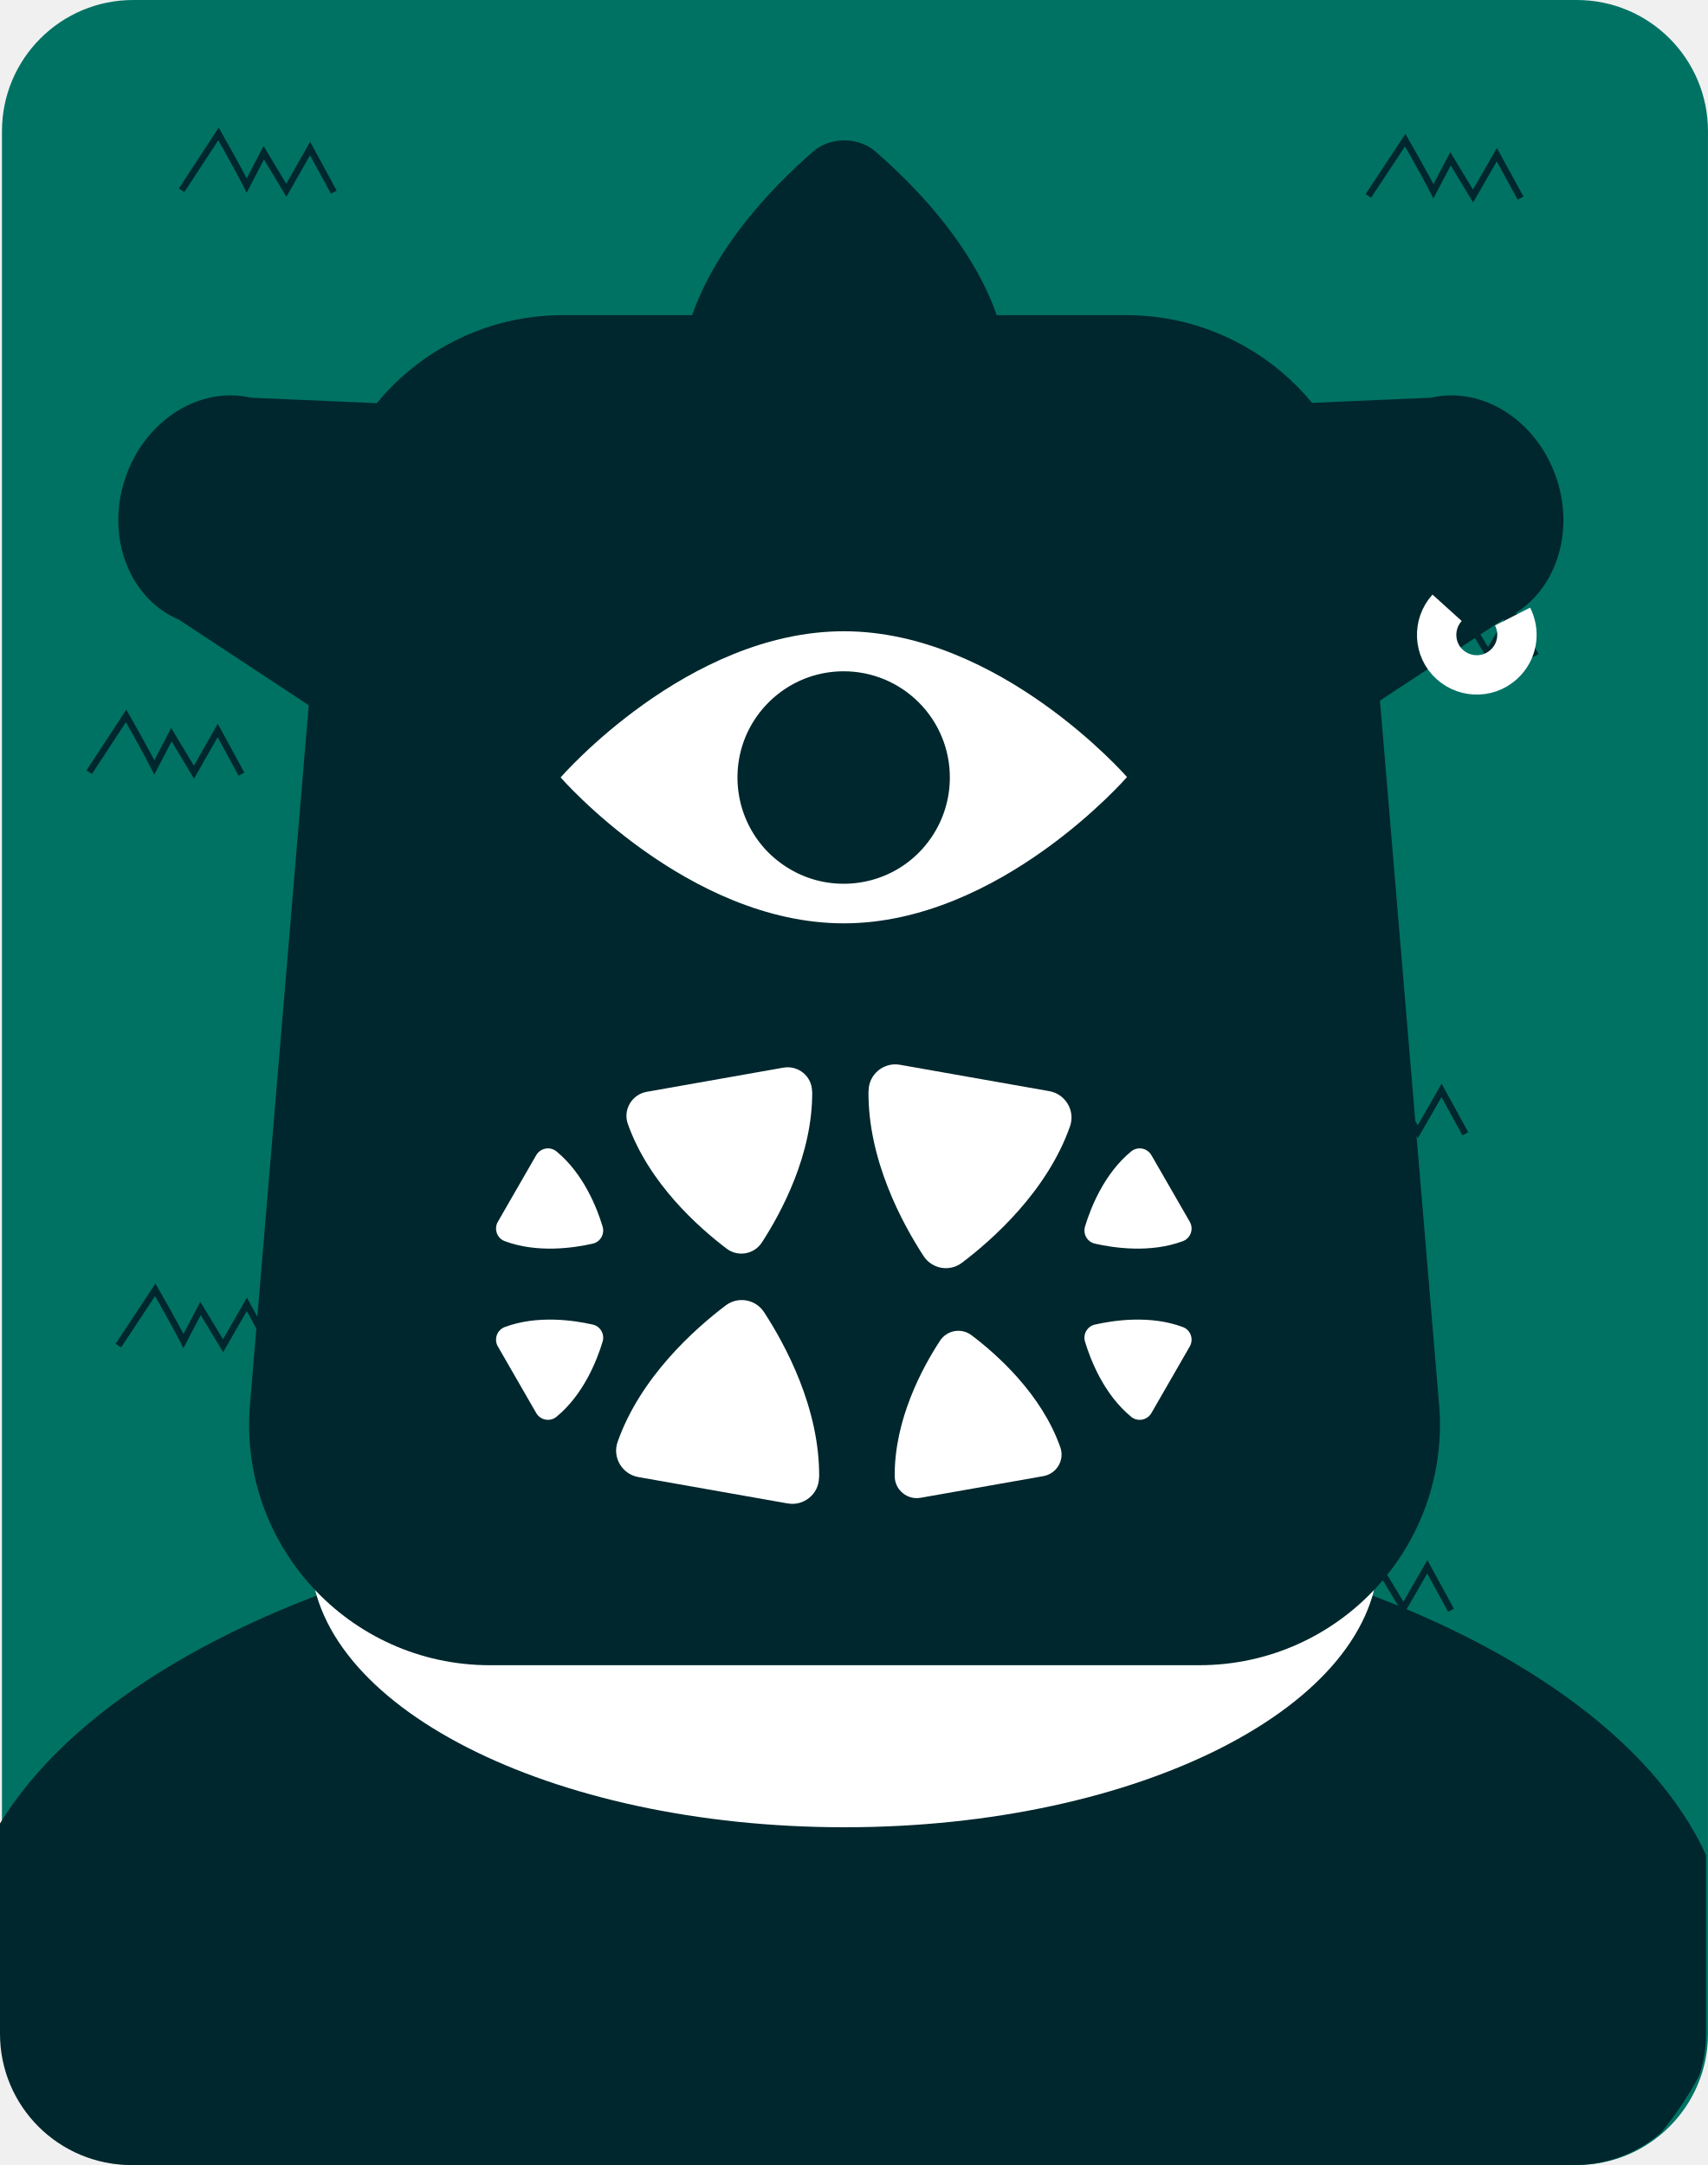
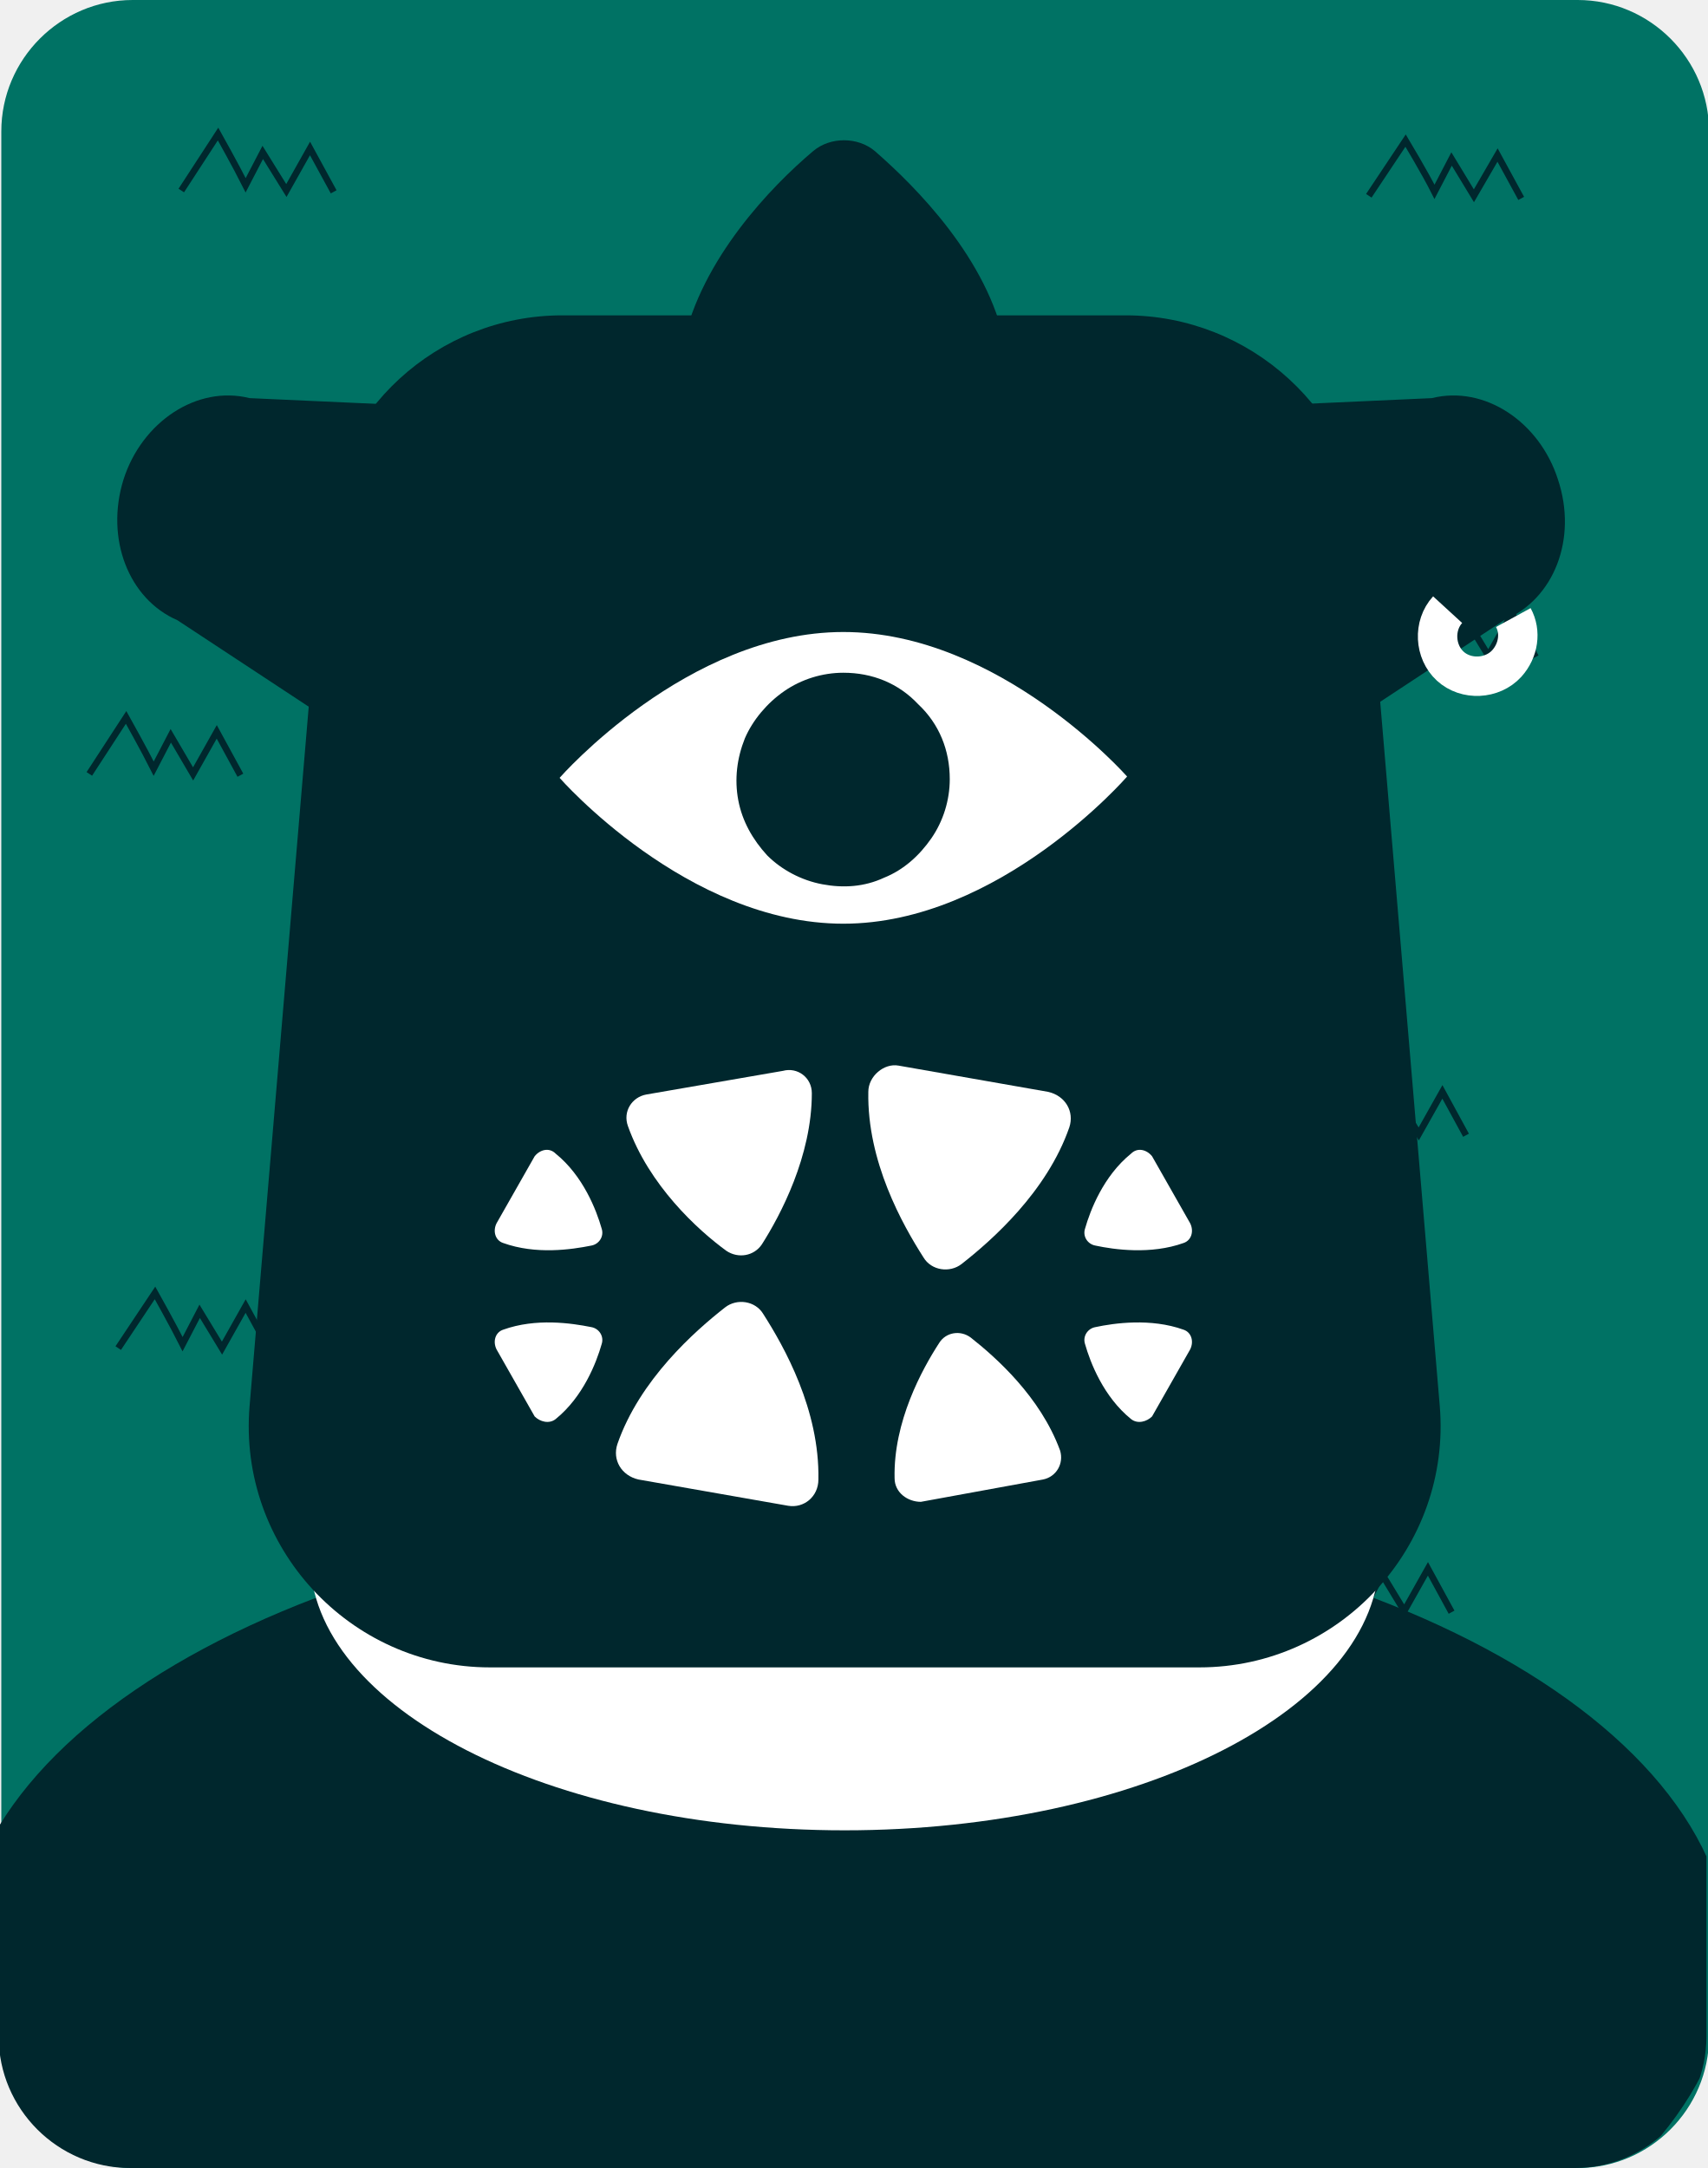
- <svg xmlns="http://www.w3.org/2000/svg" id="Layer_2" data-name="Layer 2" viewBox="0 0 130.15 165">
-   <defs>
-     <style>
-       .cls-1, .cls-2, .cls-3 {
-         fill: none;
-       }
- 
-       .cls-2 {
-         stroke: #fff;
-         stroke-width: 3px;
-       }
- 
-       .cls-2, .cls-3 {
-         stroke-miterlimit: 10;
-       }
- 
-       .cls-4 {
-         clip-path: url(#clippath);
-       }
- 
-       .cls-5 {
-         fill: #00272d;
-       }
- 
-       .cls-6 {
-         fill: #007264;
-       }
- 
-       .cls-7 {
-         fill: #fff;
-       }
- 
-       .cls-3 {
-         stroke: #00272d;
-         stroke-width: .5px;
-       }
-     </style>
-     <clipPath id="clippath">
-       <rect class="cls-1" x="-17.5" y="17.5" width="165" height="130" rx="10" ry="10" transform="translate(147.5 17.5) rotate(90)" />
-     </clipPath>
-   </defs>
-   <g id="Layer_1-2" data-name="Layer 1">
+ <svg xmlns="http://www.w3.org/2000/svg" xmlns:xlink="http://www.w3.org/1999/xlink" version="1.1" id="Layer_2_00000030488628537166974300000003899222962148030865_" x="0px" y="0px" viewBox="0 0 130 165" style="enable-background:new 0 0 130 165;" xml:space="preserve">
+   <style type="text/css">
+ 	.st0{fill:#007264;}
+ 	.st1{fill:none;stroke:#00272D;stroke-width:0.5;stroke-miterlimit:10;}
+ 	.st2{clip-path:url(#SVGID_00000047029587544708307910000015486624716047033744_);}
+ 	.st3{fill:#00272D;}
+ 	.st4{fill:#FFFFFF;}
+ 	.st5{fill:none;stroke:#FFFFFF;stroke-width:3;stroke-miterlimit:10;}
+ </style>
+   <g id="Layer_1-2">
    <g>
      <g>
-         <rect class="cls-6" x="-17.35" y="17.5" width="165" height="130" rx="10" ry="10" transform="translate(147.65 17.35) rotate(90)" />
+         <path class="st0" d="M130.1,10v145c0,5.5-4.5,10-10,10h-110c-5.5,0-10-4.5-10-10V10c0-5.5,4.5-10,10-10h110     C125.6,0,130.1,4.5,130.1,10z" />
        <g>
-           <path class="cls-3" d="M18.4,59l-1.81-3.33-1.81,3.18-1.72-2.86-1.3,2.5h0c-.7-1.39-2.15-3.93-2.15-3.93l-2.81,4.29" />
-           <path class="cls-3" d="M25.44,14.65l-1.81-3.33-1.81,3.18-1.72-2.86-1.3,2.5h0c-.7-1.39-2.15-3.93-2.15-3.93l-2.81,4.29" />
-           <path class="cls-3" d="M20.62,102.72l-1.81-3.31-1.81,3.15-1.72-2.84-1.3,2.48h0c-.7-1.38-2.15-3.9-2.15-3.9l-2.81,4.25" />
-           <path class="cls-3" d="M111.66,86.41l-1.81-3.31-1.81,3.15-1.72-2.84-1.3,2.48h0c-.7-1.38-2.15-3.9-2.15-3.9l-2.81,4.25" />
-           <path class="cls-3" d="M117.02,49.97l-1.81-3.31-1.81,3.15-1.72-2.84-1.3,2.48h0c-.7-1.38-2.15-3.9-2.15-3.9l-2.81,4.25" />
-           <path class="cls-3" d="M110.57,122.72l-1.81-3.31-1.81,3.15-1.72-2.84-1.3,2.48h0c-.7-1.38-2.15-3.9-2.15-3.9l-2.81,4.25" />
-           <path class="cls-3" d="M115.87,15.1l-1.81-3.31-1.81,3.15-1.72-2.84-1.3,2.48h0c-.7-1.38-2.15-3.9-2.15-3.9l-2.81,4.25" />
-           <path class="cls-3" d="M116.28,152.07l-1.81-3.31-1.81,3.15-1.72-2.84-1.3,2.48h0c-.7-1.38-2.15-3.9-2.15-3.9l-2.81,4.25" />
-           <path class="cls-3" d="M66.61,21.68l-1.81-3.31-1.81,3.15-1.72-2.84-1.3,2.48h0c-.7-1.38-2.15-3.9-2.15-3.9l-2.81,4.25" />
-           <path class="cls-3" d="M25.44,133.28l-1.81-3.33-1.81,3.18-1.72-2.86-1.3,2.5h0c-.7-1.39-2.15-3.93-2.15-3.93l-2.81,4.29" />
-           <path class="cls-3" d="M85.02,142.52l-1.81-3.31-1.81,3.15-1.72-2.84-1.3,2.48h0c-.7-1.38-2.15-3.9-2.15-3.9l-2.81,4.25" />
-           <path class="cls-3" d="M49.01,153.7l-1.81-3.31-1.81,3.15-1.72-2.84-1.3,2.48h0c-.7-1.38-2.15-3.9-2.15-3.9l-2.81,4.25" />
+           <path class="st1" d="M18.3,59l-1.8-3.3l-1.8,3.2L13,56l-1.3,2.5l0,0c-0.7-1.4-2.1-3.9-2.1-3.9l-2.8,4.3" />
+           <path class="st1" d="M25.4,14.6l-1.8-3.3l-1.8,3.2L20,11.6l-1.3,2.5l0,0c-0.7-1.4-2.1-3.9-2.1-3.9l-2.8,4.3" />
+           <path class="st1" d="M20.5,102.7l-1.8-3.3l-1.8,3.2l-1.7-2.8l-1.3,2.5l0,0c-0.7-1.4-2.1-3.9-2.1-3.9l-2.8,4.2" />
+           <path class="st1" d="M111.6,86.4l-1.8-3.3l-1.8,3.2l-1.7-2.8l-1.3,2.5l0,0c-0.7-1.4-2.2-3.9-2.2-3.9l-2.8,4.2" />
+           <path class="st1" d="M116.9,50l-1.8-3.3l-1.8,3.2l-1.7-2.8l-1.3,2.5l0,0c-0.7-1.4-2.2-3.9-2.2-3.9l-2.8,4.2" />
+           <path class="st1" d="M110.5,122.7l-1.8-3.3l-1.8,3.2l-1.7-2.8l-1.3,2.5l0,0c-0.7-1.4-2.2-3.9-2.2-3.9l-2.8,4.2" />
+           <path class="st1" d="M115.8,15.1l-1.8-3.3l-1.8,3.1l-1.7-2.8l-1.3,2.5l0,0c-0.7-1.4-2.2-3.9-2.2-3.9l-2.8,4.2" />
+           <path class="st1" d="M116.2,152.1l-1.8-3.3l-1.8,3.1l-1.7-2.8l-1.3,2.5l0,0c-0.7-1.4-2.2-3.9-2.2-3.9l-2.8,4.2" />
+           <path class="st1" d="M66.5,21.7l-1.8-3.3l-1.8,3.1l-1.7-2.8l-1.3,2.5l0,0c-0.7-1.4-2.2-3.9-2.2-3.9l-2.8,4.2" />
+           <path class="st1" d="M25.4,133.3l-1.8-3.3l-1.8,3.2l-1.7-2.9l-1.3,2.5l0,0c-0.7-1.4-2.1-3.9-2.1-3.9l-2.8,4.3" />
+           <path class="st1" d="M84.9,142.5l-1.8-3.3l-1.8,3.1l-1.7-2.8l-1.3,2.5l0,0c-0.7-1.4-2.2-3.9-2.2-3.9l-2.8,4.2" />
+           <path class="st1" d="M48.9,153.7l-1.8-3.3l-1.8,3.1l-1.7-2.8l-1.3,2.5l0,0c-0.7-1.4-2.2-3.9-2.2-3.9l-2.8,4.2" />
        </g>
      </g>
-       <g class="cls-4">
-         <g>
-           <ellipse class="cls-5" cx="64.36" cy="149.25" rx="67.41" ry="34.45" />
-           <ellipse class="cls-7" cx="64.36" cy="118.47" rx="40.69" ry="20.79" />
+       <g>
+         <defs>
+           <path id="SVGID_1_" d="M129.9,10v145c0,5.5-4.5,10-10,10H9.9c-5.5,0-10-4.5-10-10V10c0-5.5,4.5-10,10-10h110      C125.4,0,129.9,4.5,129.9,10z" />
+         </defs>
+         <clipPath id="SVGID_00000173146346645042598050000002719997195762020760_">
+           <use xlink:href="#SVGID_1_" style="overflow:visible;" />
+         </clipPath>
+         <g style="clip-path:url(#SVGID_00000173146346645042598050000002719997195762020760_);">
          <g>
-             <path class="cls-5" d="M91.38,126.91H37.33c-10.74,0-19.18-9.18-18.28-19.88l5.56-66.2c.8-9.5,8.74-16.81,18.28-16.81h42.93c9.54,0,17.48,7.31,18.28,16.81l5.56,66.2c.9,10.7-7.54,19.88-18.28,19.88Z" />
+             <ellipse class="st3" cx="64.3" cy="149.2" rx="67.4" ry="34.4" />
+             <ellipse class="st4" cx="64.3" cy="118.5" rx="40.7" ry="20.8" />
            <g>
-               <path class="cls-7" d="M64.3,48.11c-11.93,0-21.58,11.14-21.58,11.14,0,0,9.68,11.12,21.58,11.12s21.58-11.15,21.58-11.15c0,0-9.69-11.11-21.58-11.11Z" />
-               <path class="cls-5" d="M64.3,51.16c-1.61,0-3.17,.47-4.5,1.36-1.33,.89-2.37,2.15-2.99,3.63-.61,1.48-.77,3.11-.46,4.68,.31,1.57,1.08,3.02,2.21,4.15,1.14,1.13,2.58,1.91,4.15,2.22,1.57,.31,3.2,.15,4.68-.46,1.48-.61,2.74-1.65,3.63-2.99,.89-1.33,1.36-2.9,1.36-4.5,0-2.15-.85-4.2-2.37-5.72-1.52-1.52-3.57-2.37-5.72-2.37Z" />
-             </g>
-             <g>
+               <path class="st3" d="M91.3,126.9h-54c-10.7,0-19.2-9.2-18.3-19.9l5.6-66.2C25.3,31.3,33.3,24,42.8,24h42.9        c9.5,0,17.5,7.3,18.3,16.8l5.6,66.2C110.5,117.7,102,126.9,91.3,126.9z" />
              <g>
-                 <g>
-                   <path class="cls-7" d="M86.2,87.75c-2.06,1.69-3.09,4.3-3.52,5.73-.17,.57,.17,1.17,.75,1.3,1.45,.33,4.23,.74,6.71-.19,.59-.22,.84-.93,.52-1.48l-2.92-5.07c-.32-.55-1.05-.69-1.54-.29Z" />
-                   <path class="cls-7" d="M42.4,87.75c2.06,1.69,3.09,4.3,3.52,5.73,.17,.57-.17,1.17-.75,1.3-1.45,.33-4.23,.74-6.71-.19-.59-.22-.84-.93-.52-1.48l2.92-5.07c.32-.55,1.05-.69,1.54-.29Z" />
-                 </g>
-                 <g>
-                   <path class="cls-7" d="M66.18,83.13c-.06,5.26,2.59,10.13,4.2,12.6,.64,.98,1.98,1.22,2.92,.51,2.35-1.78,6.5-5.46,8.24-10.41,.41-1.18-.35-2.45-1.58-2.67l-11.38-2.01c-1.23-.22-2.38,.72-2.39,1.97Z" />
-                   <path class="cls-7" d="M61.89,83.17c.05,4.81-2.37,9.27-3.84,11.53-.59,.9-1.82,1.11-2.67,.47-2.15-1.63-5.94-4.99-7.54-9.52-.38-1.08,.32-2.24,1.44-2.44l10.41-1.84c1.13-.2,2.18,.65,2.19,1.8Z" />
-                 </g>
+                 <path class="st4" d="M64.2,48.1c-11.9,0-21.6,11.1-21.6,11.1s9.7,11.1,21.6,11.1s21.6-11.2,21.6-11.2S76.1,48.1,64.2,48.1z" />
+                 <path class="st3" d="M64.2,51.2c-1.6,0-3.2,0.5-4.5,1.4s-2.4,2.2-3,3.6c-0.6,1.5-0.8,3.1-0.5,4.7s1.1,3,2.2,4.2         c1.1,1.1,2.6,1.9,4.2,2.2s3.2,0.2,4.7-0.5c1.5-0.6,2.7-1.7,3.6-3c0.9-1.3,1.4-2.9,1.4-4.5c0-2.2-0.8-4.2-2.4-5.7         C68.4,52,66.4,51.2,64.2,51.2L64.2,51.2z" />
              </g>
              <g>
                <g>
-                   <path class="cls-7" d="M42.4,107.98c2.06-1.69,3.09-4.3,3.52-5.73,.17-.57-.17-1.17-.75-1.3-1.45-.33-4.23-.74-6.71,.19-.59,.22-.84,.93-.52,1.48l2.92,5.07c.32,.55,1.05,.69,1.54,.29Z" />
-                   <path class="cls-7" d="M86.2,107.98c-2.06-1.69-3.09-4.3-3.52-5.73-.17-.57,.17-1.17,.75-1.3,1.45-.33,4.23-.74,6.71,.19,.59,.22,.84,.93,.52,1.48l-2.92,5.07c-.32,.55-1.05,.69-1.54,.29Z" />
+                   <g>
+                     <path class="st4" d="M86.1,87.8c-2.1,1.7-3.1,4.3-3.5,5.7c-0.2,0.6,0.2,1.2,0.8,1.3c1.4,0.3,4.2,0.7,6.7-0.2           c0.6-0.2,0.8-0.9,0.5-1.5L87.7,88C87.3,87.5,86.6,87.3,86.1,87.8z" />
+                     <path class="st4" d="M42.3,87.8c2.1,1.7,3.1,4.3,3.5,5.7c0.2,0.6-0.2,1.2-0.8,1.3c-1.5,0.3-4.2,0.7-6.7-0.2           c-0.6-0.2-0.8-0.9-0.5-1.5l2.9-5.1C41.1,87.5,41.8,87.3,42.3,87.8z" />
+                   </g>
+                   <g>
+                     <path class="st4" d="M66.1,83.1c-0.1,5.3,2.6,10.1,4.2,12.6c0.6,1,2,1.2,2.9,0.5c2.3-1.8,6.5-5.5,8.2-10.4           c0.4-1.2-0.3-2.4-1.6-2.7l-11.4-2C67.3,80.9,66.1,81.9,66.1,83.1L66.1,83.1z" />
+                     <path class="st4" d="M61.8,83.2c0,4.8-2.4,9.3-3.8,11.5c-0.6,0.9-1.8,1.1-2.7,0.5c-2.2-1.6-5.9-5-7.5-9.5           c-0.4-1.1,0.3-2.2,1.4-2.4l10.4-1.8C60.7,81.2,61.8,82,61.8,83.2L61.8,83.2z" />
+                   </g>
                </g>
                <g>
-                   <path class="cls-7" d="M62.42,112.6c.06-5.26-2.59-10.13-4.2-12.6-.64-.98-1.98-1.22-2.92-.51-2.35,1.78-6.5,5.46-8.24,10.41-.41,1.18,.35,2.45,1.58,2.67l11.38,2.01c1.23,.22,2.38-.72,2.39-1.97Z" />
-                   <path class="cls-7" d="M68.18,112.53c-.05-4.32,2.12-8.32,3.45-10.35,.53-.81,1.63-1,2.4-.42,1.93,1.46,5.34,4.48,6.77,8.55,.34,.97-.28,2.01-1.3,2.19l-9.35,1.65c-1.01,.18-1.95-.59-1.97-1.61Z" />
+                   <g>
+                     <path class="st4" d="M42.3,108c2.1-1.7,3.1-4.3,3.5-5.7c0.2-0.6-0.2-1.2-0.8-1.3c-1.5-0.3-4.2-0.7-6.7,0.2           c-0.6,0.2-0.8,0.9-0.5,1.5l2.9,5.1C41.1,108.2,41.8,108.4,42.3,108z" />
+                     <path class="st4" d="M86.1,108c-2.1-1.7-3.1-4.3-3.5-5.7c-0.2-0.6,0.2-1.2,0.8-1.3c1.4-0.3,4.2-0.7,6.7,0.2           c0.6,0.2,0.8,0.9,0.5,1.5l-2.9,5.1C87.3,108.2,86.6,108.4,86.1,108z" />
+                   </g>
+                   <g>
+                     <path class="st4" d="M62.3,112.6c0.1-5.3-2.6-10.1-4.2-12.6c-0.6-1-2-1.2-2.9-0.5c-2.3,1.8-6.5,5.5-8.2,10.4           c-0.4,1.2,0.3,2.4,1.6,2.7l11.4,2C61.2,114.8,62.3,113.9,62.3,112.6L62.3,112.6z" />
+                     <path class="st4" d="M68.1,112.5c-0.1-4.3,2.1-8.3,3.4-10.3c0.5-0.8,1.6-1,2.4-0.4c1.9,1.5,5.3,4.5,6.8,8.6           c0.3,1-0.3,2-1.3,2.2l-9.3,1.7C69.1,114.3,68.1,113.6,68.1,112.5L68.1,112.5z" />
+                   </g>
                </g>
              </g>
            </g>
+             <g>
+               <path class="st3" d="M80.3,31.6L90.5,63l24-15.8c3.8-1.6,5.6-6.2,4.1-10.7l0,0c-1.4-4.4-5.6-7.2-9.6-6.2L80.3,31.6z" />
+               <path class="st5" d="M115.2,47c0.6,1.1,0.4,2.5-0.5,3.5c-1.1,1.2-3.1,1.3-4.3,0.2s-1.3-3.1-0.2-4.3" />
+             </g>
+             <path class="st3" d="M47.7,31.6L37.5,63l-24-15.8C9.8,45.6,8,41,9.4,36.5l0,0c1.4-4.4,5.6-7.2,9.6-6.2       C19,30.3,47.7,31.6,47.7,31.6z" />
          </g>
-           <g>
-             <path class="cls-5" d="M80.35,31.56l10.19,31.47,23.97-15.8c3.77-1.59,5.57-6.25,4.13-10.68h0c-1.44-4.44-5.63-7.16-9.61-6.24l-28.68,1.25Z" />
-             <path class="cls-2" d="M115.26,46.99c.56,1.1,.42,2.48-.47,3.45-1.14,1.25-3.07,1.33-4.32,.2s-1.33-3.07-.2-4.32" />
-           </g>
-           <path class="cls-5" d="M47.8,31.56l-10.19,31.47-23.97-15.8c-3.77-1.59-5.57-6.25-4.13-10.68h0c1.44-4.44,5.63-7.16,9.61-6.24l28.68,1.25Z" />
+           <path class="st3" d="M76.5,26.2c-1.3-6.5-6.8-12-9.9-14.7c-1.3-1.1-3.4-1.1-4.7,0c-3.2,2.7-8.5,8.2-9.9,14.7      c-0.3,1.5,1.2,3,3.2,3h18.1C75.3,29.2,76.8,27.8,76.5,26.2L76.5,26.2z" />
        </g>
-         <path class="cls-5" d="M76.57,26.23c-1.34-6.53-6.75-12-9.91-14.72-1.26-1.08-3.39-1.08-4.65,0-3.15,2.72-8.54,8.19-9.88,14.71-.32,1.55,1.2,2.96,3.16,2.96h18.11c1.96,0,3.48-1.41,3.16-2.96Z" />
      </g>
    </g>
  </g>
</svg>
